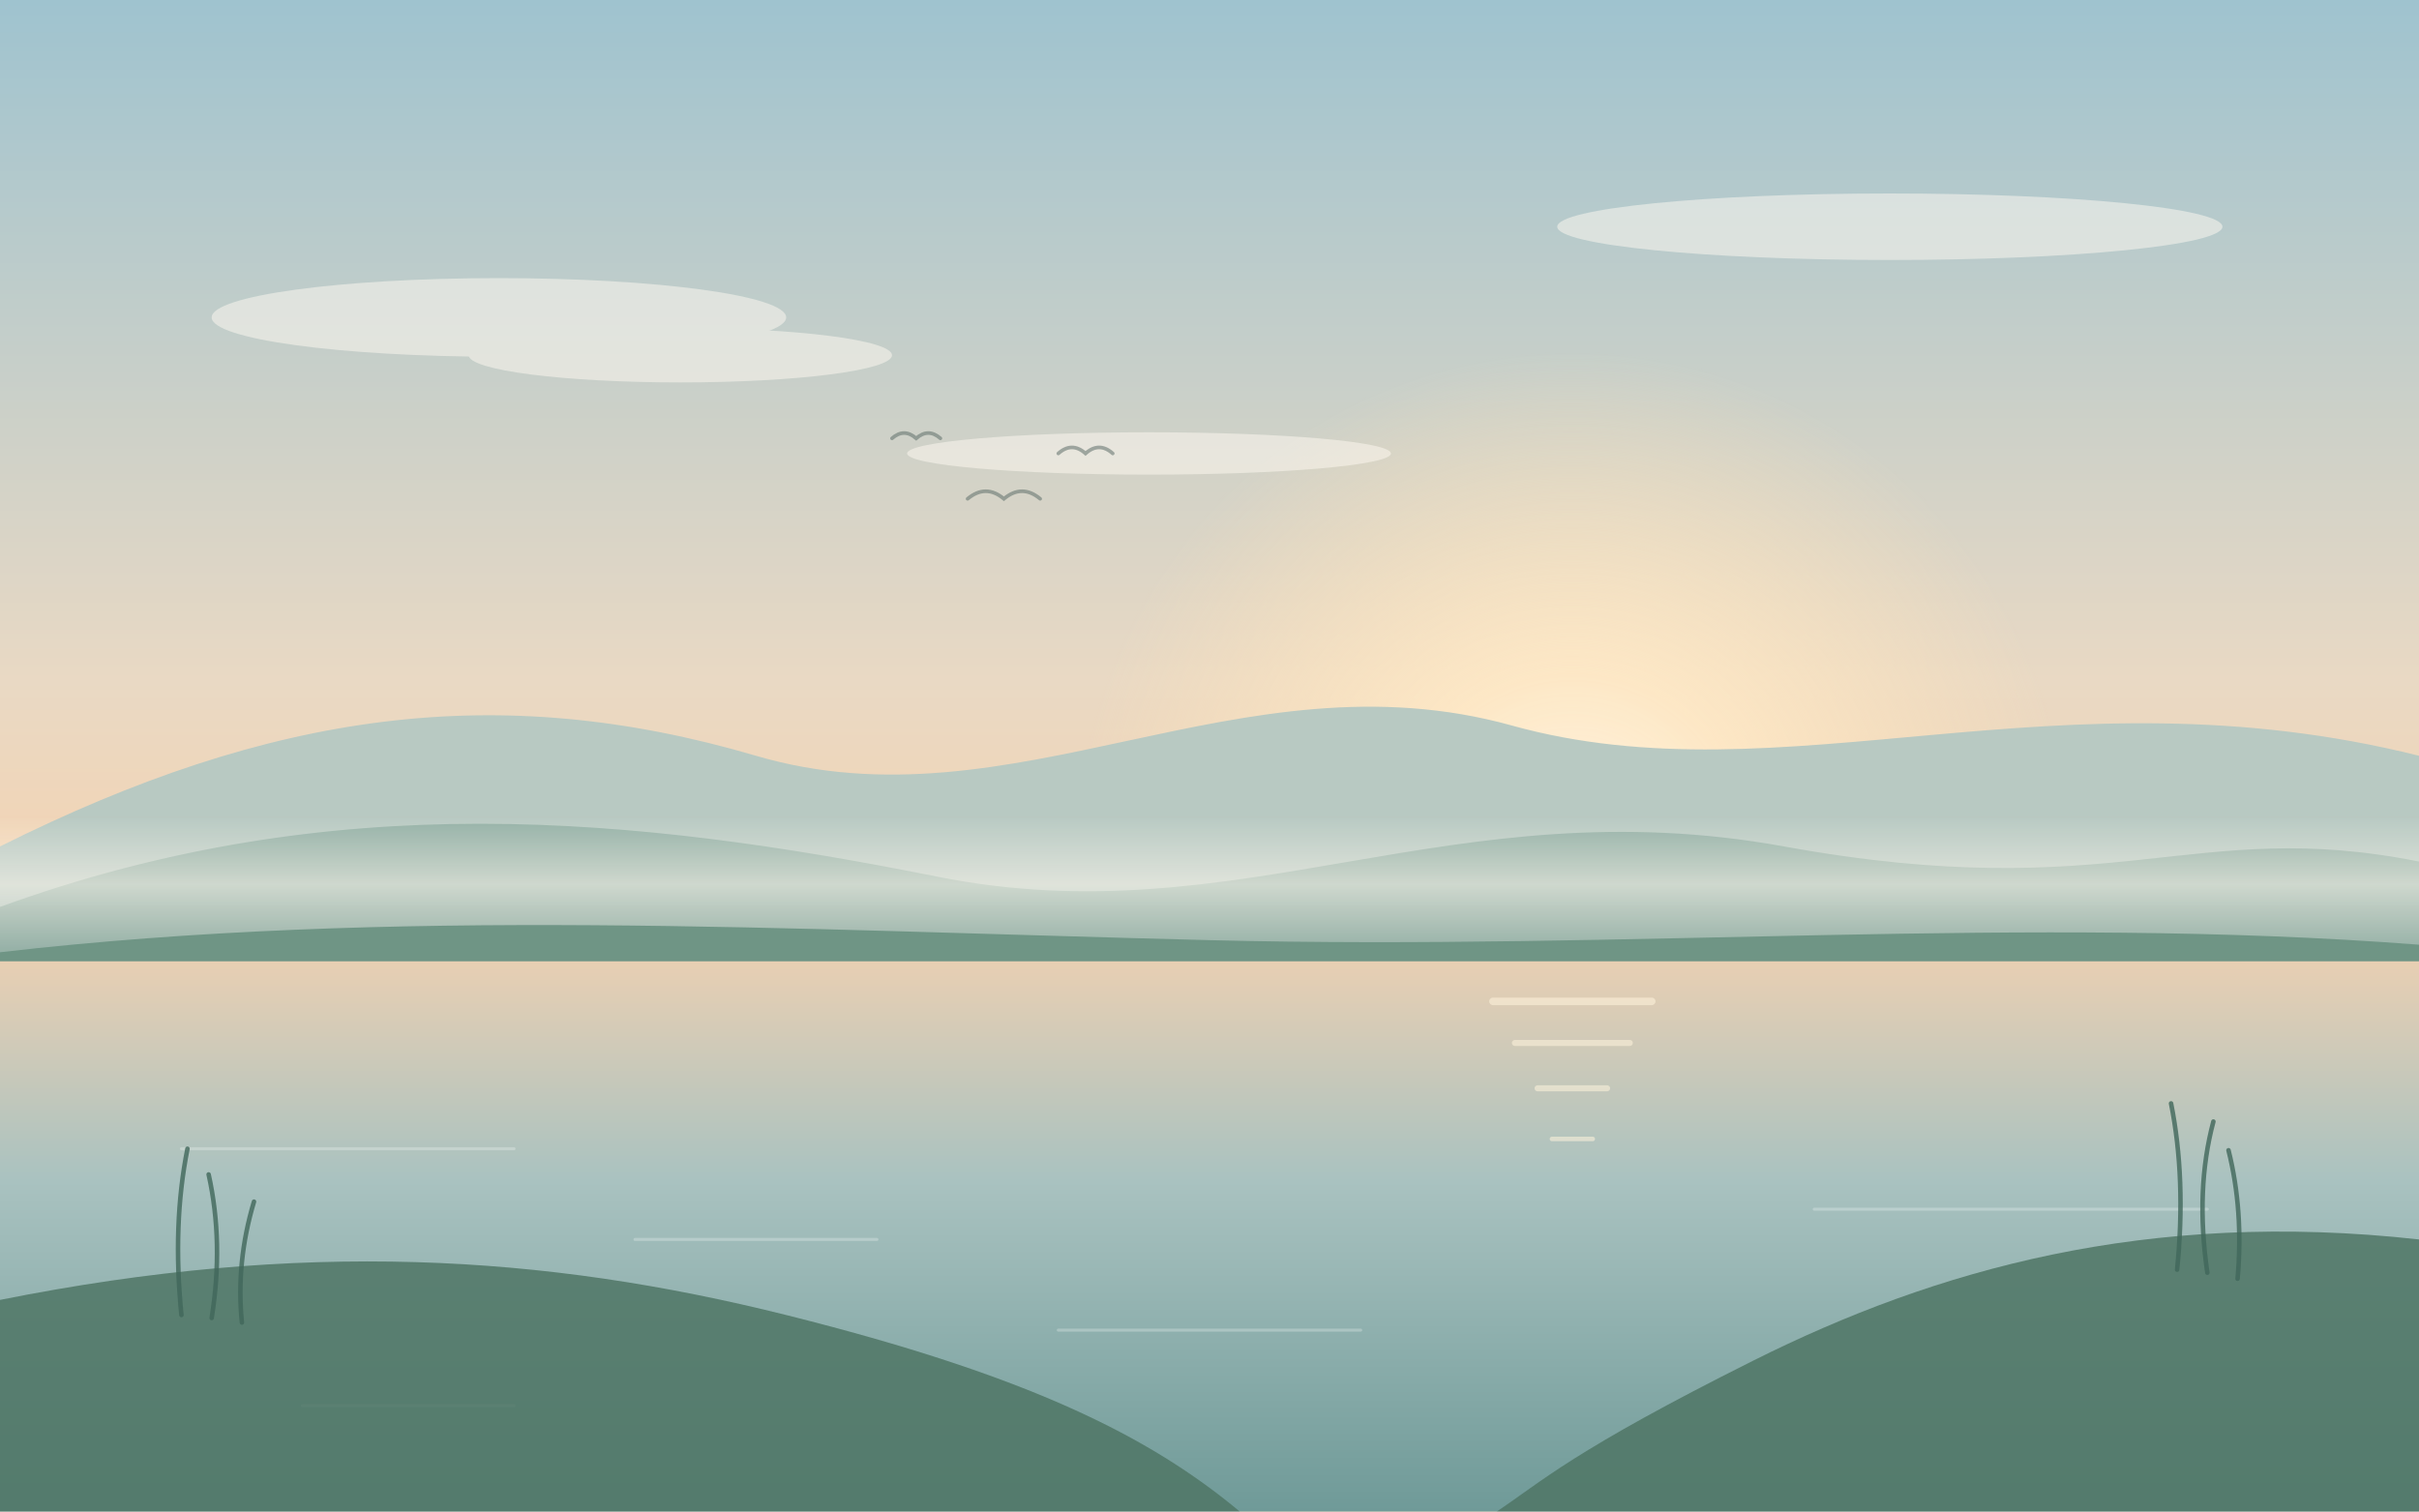
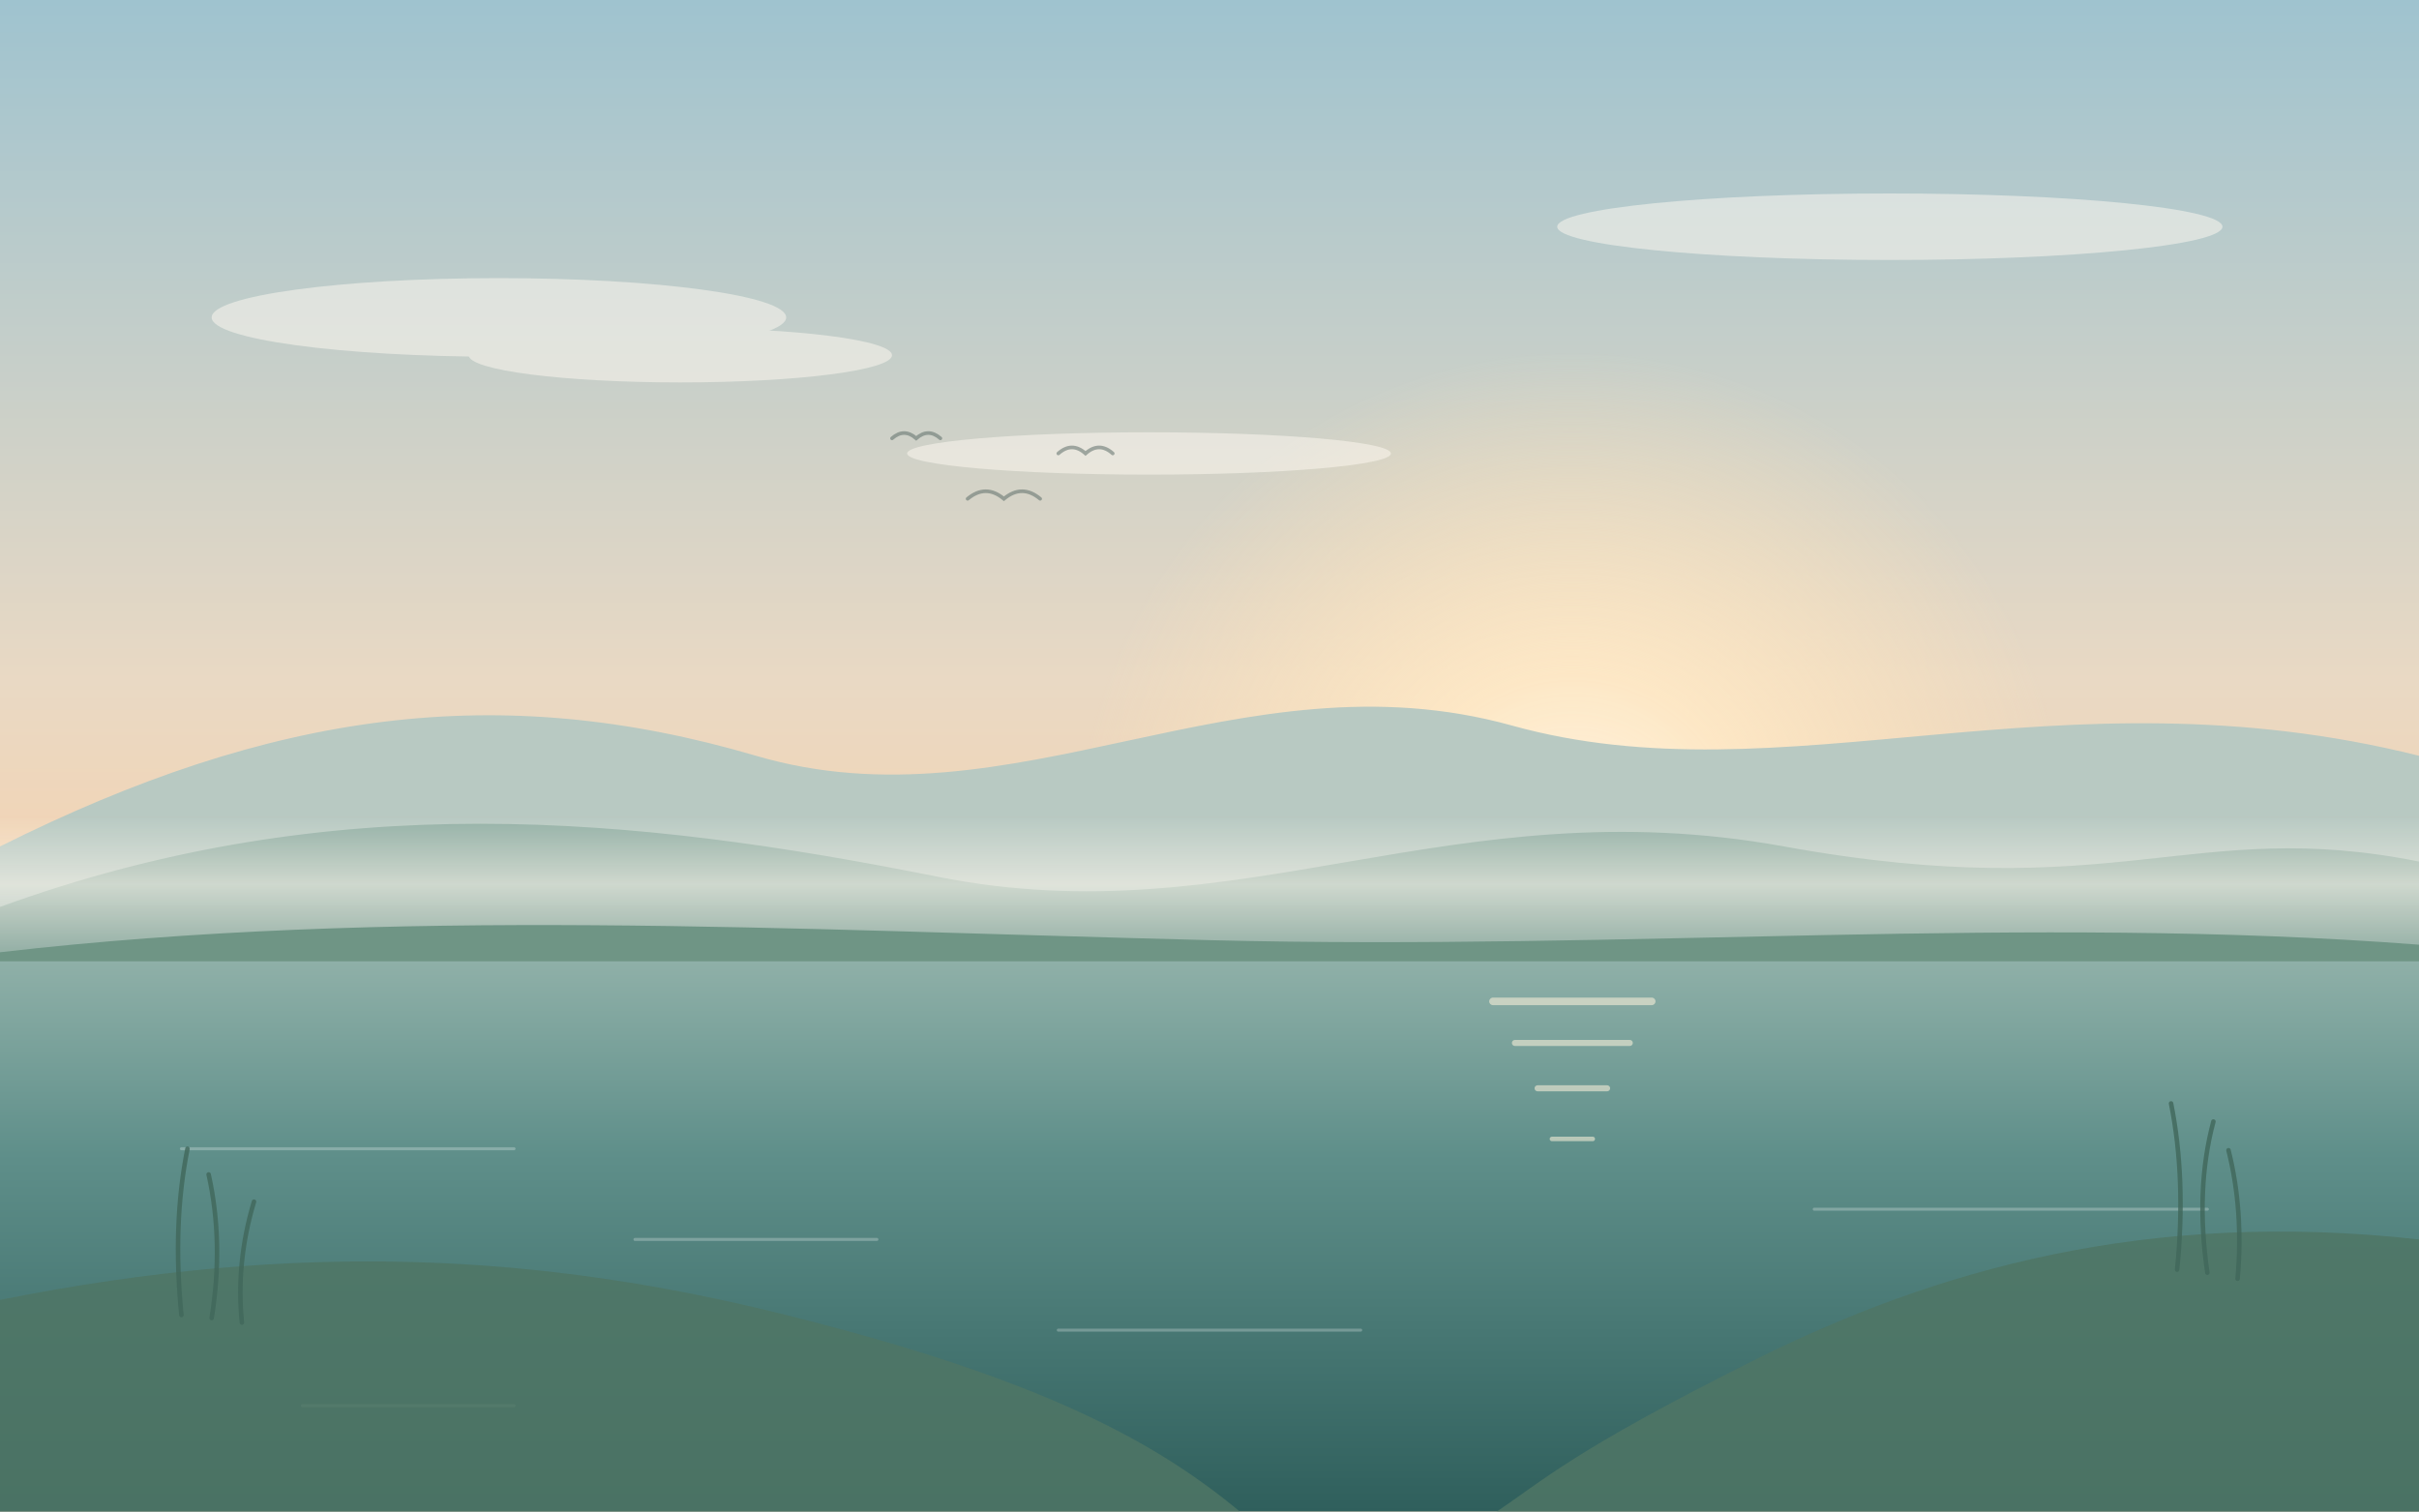
<svg xmlns="http://www.w3.org/2000/svg" viewBox="0 0 1600 1000" preserveAspectRatio="xMidYMid slice">
  <defs>
    <linearGradient id="sky" x1="0" y1="0" x2="0" y2="1">
      <stop offset="0" stop-color="#9fc3cf" />
      <stop offset="0.45" stop-color="#e9d9c4" />
      <stop offset="0.62" stop-color="#f6d2ae" />
    </linearGradient>
    <radialGradient id="sun" cx="0.5" cy="0.5" r="0.5">
      <stop offset="0" stop-color="#fff6e3" />
      <stop offset="0.35" stop-color="#ffe9c6" stop-opacity="0.9" />
      <stop offset="1" stop-color="#ffe2b8" stop-opacity="0" />
    </radialGradient>
    <linearGradient id="lake" x1="0" y1="0" x2="0" y2="1">
-       <stop offset="0" stop-color="#e8cfb3" />
-       <stop offset="0.4" stop-color="#a9c2c0" />
-       <stop offset="1" stop-color="#6f9a98" />
+       <stop offset="0" stop-color="#8fb0a8" />
+       <stop offset="0.35" stop-color="#5f8f8a" />
+       <stop offset="1" stop-color="#2f5f5c" />
    </linearGradient>
    <linearGradient id="mist" x1="0" y1="0" x2="0" y2="1">
      <stop offset="0" stop-color="#fff8ee" stop-opacity="0" />
      <stop offset="0.5" stop-color="#fff8ee" stop-opacity="0.55" />
      <stop offset="1" stop-color="#fff8ee" stop-opacity="0" />
    </linearGradient>
  </defs>
  <rect width="1600" height="1000" fill="url(#sky)" />
  <circle cx="1040" cy="560" r="330" fill="url(#sun)" />
  <circle cx="1040" cy="580" r="62" fill="#fff4dc" />
  <g fill="#fffaf2" opacity="0.5">
    <ellipse cx="330" cy="210" rx="190" ry="26" />
    <ellipse cx="450" cy="235" rx="140" ry="18" />
    <ellipse cx="1250" cy="150" rx="220" ry="22" />
    <ellipse cx="760" cy="300" rx="160" ry="14" />
  </g>
  <path d="M0 560 C180 470 330 450 500 500 S820 430 1000 480 S1360 440 1600 500 V640 H0Z" fill="#b8c9c2" />
  <path d="M0 600 C220 520 420 540 620 580 S960 520 1180 560 S1450 540 1600 570 V640 H0Z" fill="#94b0a6" />
  <rect y="540" width="1600" height="90" fill="url(#mist)" />
  <path d="M0 630 C260 600 520 615 800 622 S1340 605 1600 625 V640 H0Z" fill="#6f9585" />
  <rect y="636" width="1600" height="364" fill="url(#lake)" />
  <g fill="#fff4dc" opacity="0.55">
    <rect x="985" y="660" width="110" height="5" rx="2.5" />
    <rect x="1000" y="688" width="80" height="4" rx="2" />
    <rect x="1015" y="718" width="50" height="4" rx="2" />
    <rect x="1025" y="752" width="30" height="3" rx="1.5" />
  </g>
  <g stroke="#ffffff" stroke-opacity="0.25" stroke-width="2" fill="none" stroke-linecap="round">
    <path d="M120 760 h220" />
    <path d="M420 820 h160" />
    <path d="M1200 800 h260" />
    <path d="M700 880 h200" />
    <path d="M200 930 h140" />
  </g>
  <path d="M0 860 C200 820 360 830 520 870 S760 950 820 1000 H0Z" fill="#4f7565" opacity="0.85" />
  <path d="M1600 820 C1420 800 1280 840 1160 900 S1020 980 990 1000 H1600Z" fill="#4f7565" opacity="0.85" />
  <g stroke="#40675a" stroke-width="3" stroke-linecap="round" fill="none" opacity="0.8">
    <path d="M120 870 q-6 -60 4 -110" />
    <path d="M140 872 q8 -50 -2 -95" />
    <path d="M160 875 q-4 -40 8 -80" />
    <path d="M1440 840 q6 -60 -4 -110" />
    <path d="M1460 842 q-8 -55 4 -100" />
    <path d="M1480 846 q4 -45 -6 -85" />
  </g>
  <g fill="none" stroke="#5f6f6a" stroke-width="2.4" stroke-linecap="round" opacity="0.55">
    <path d="M640 330 q12 -10 24 0 q12 -10 24 0" />
    <path d="M700 300 q9 -8 18 0 q9 -8 18 0" />
    <path d="M590 290 q8 -7 16 0 q8 -7 16 0" />
  </g>
</svg>
